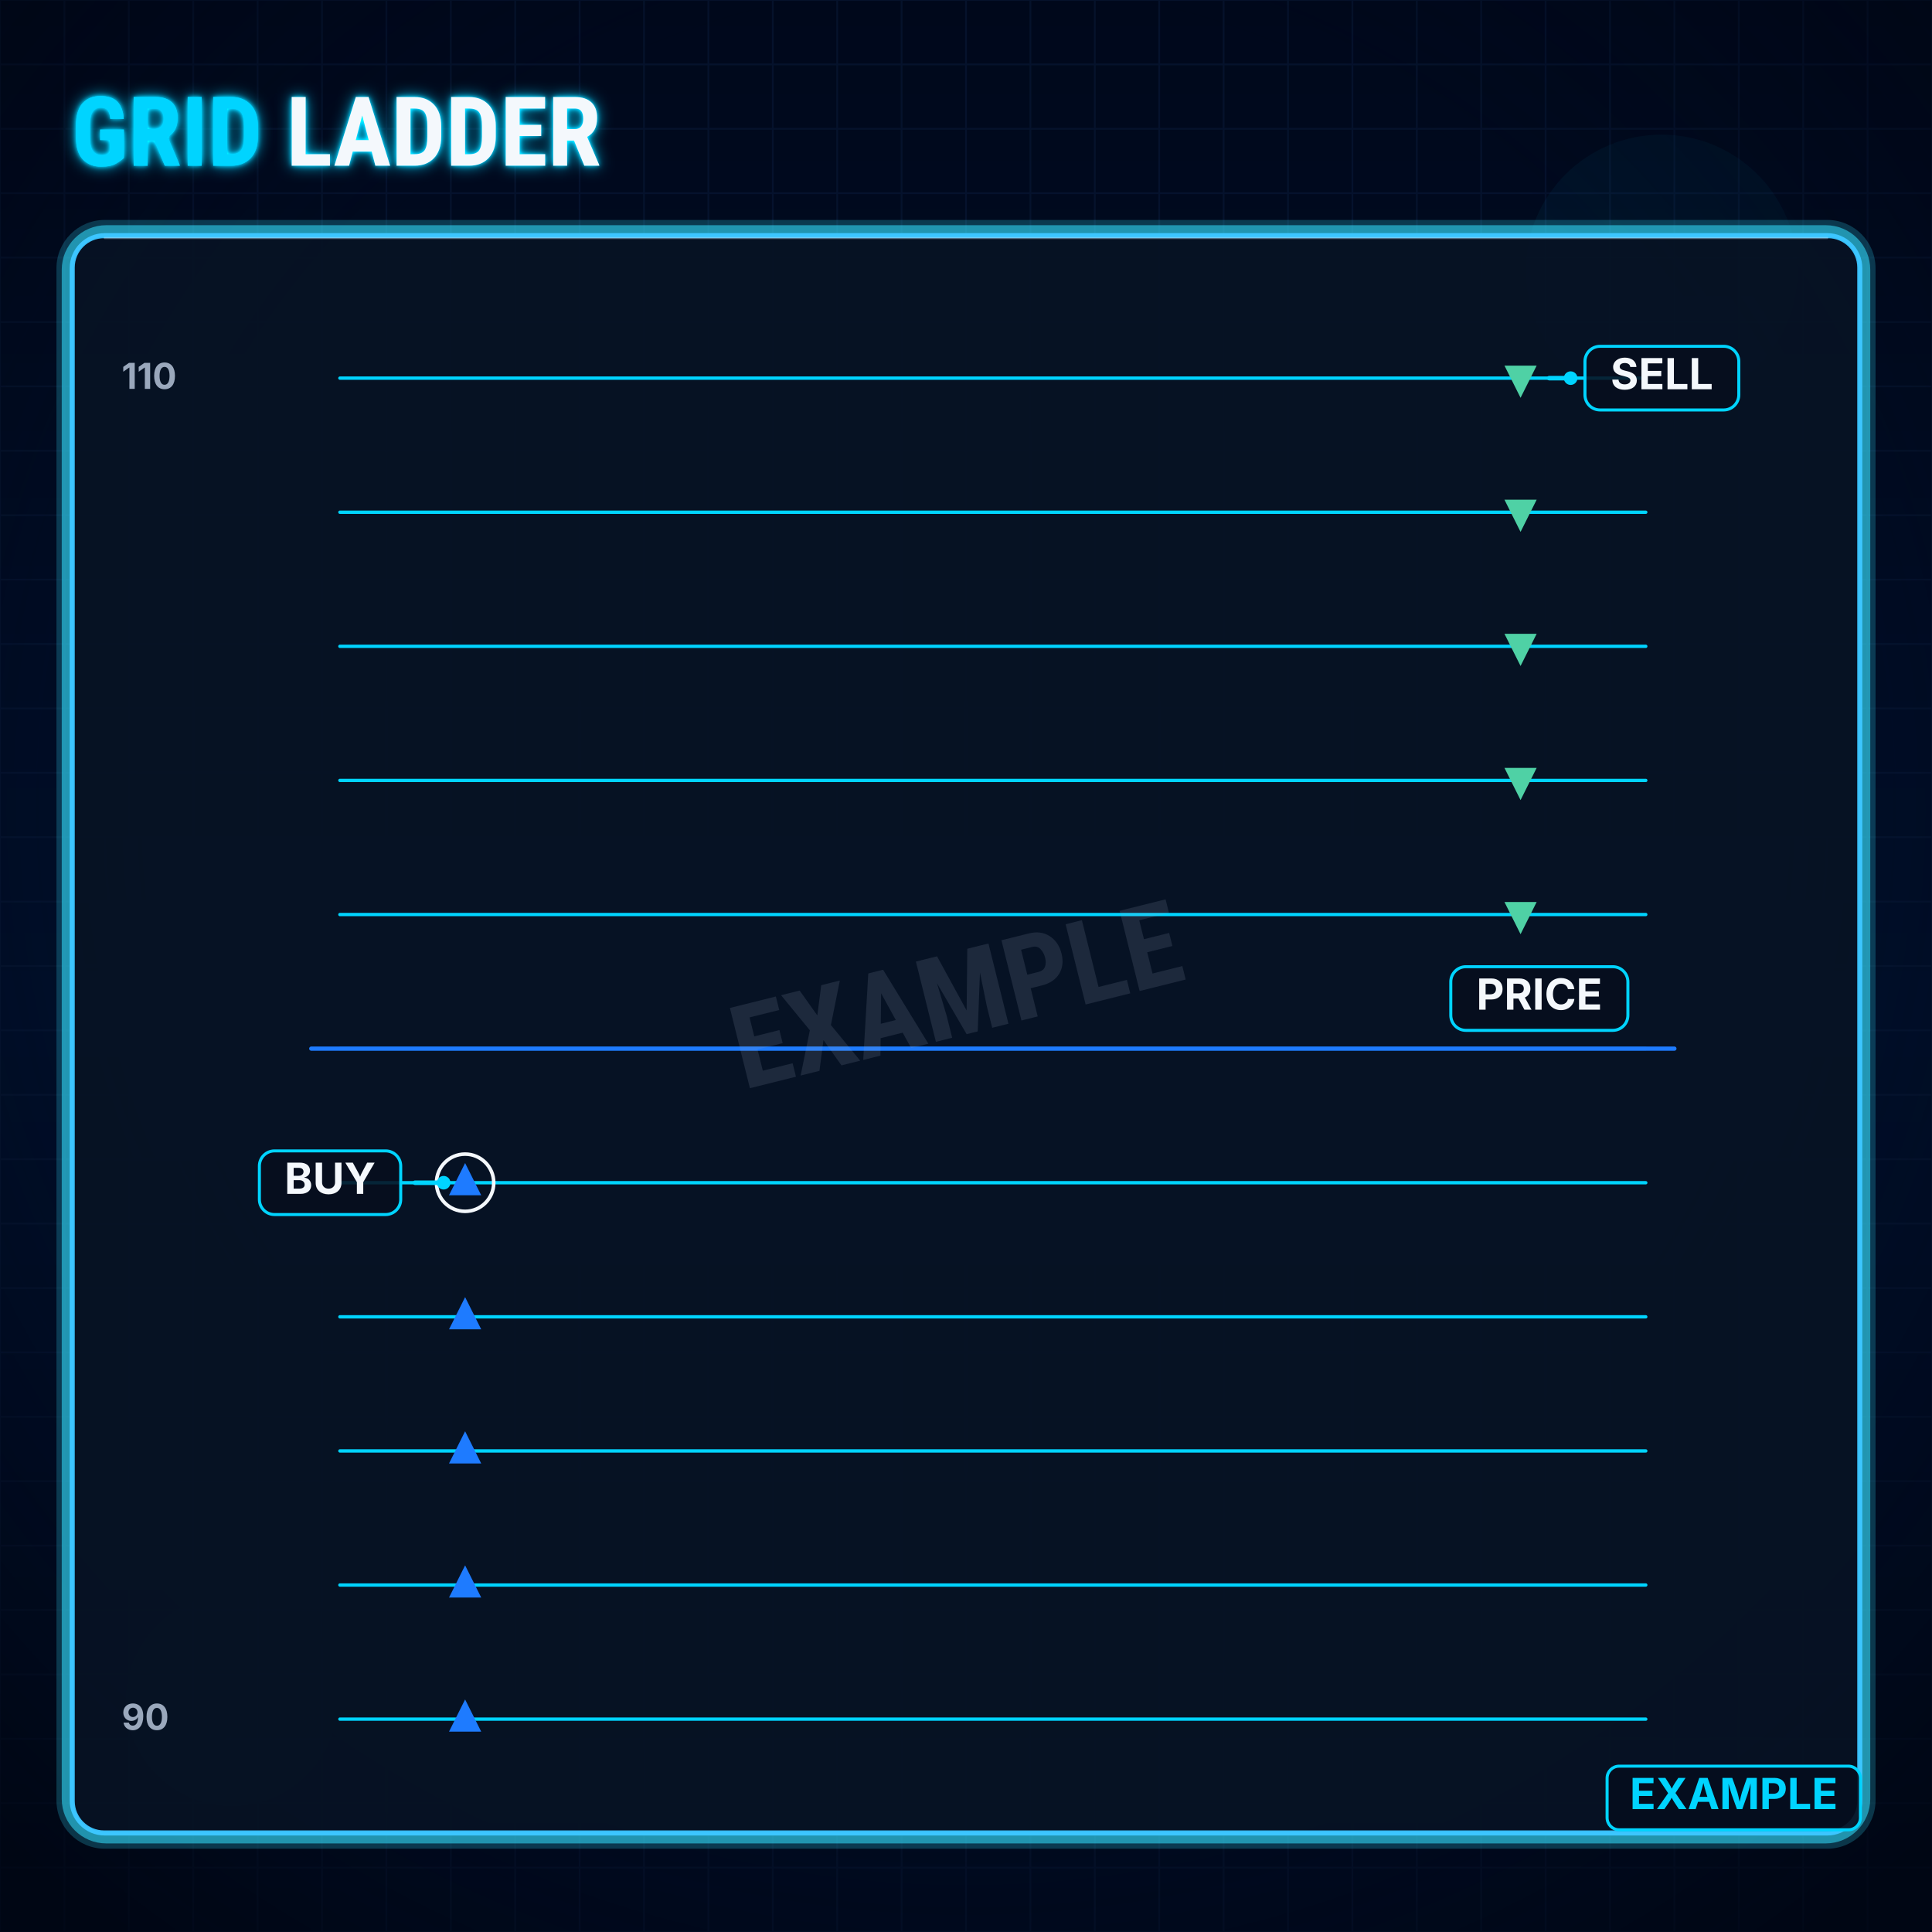
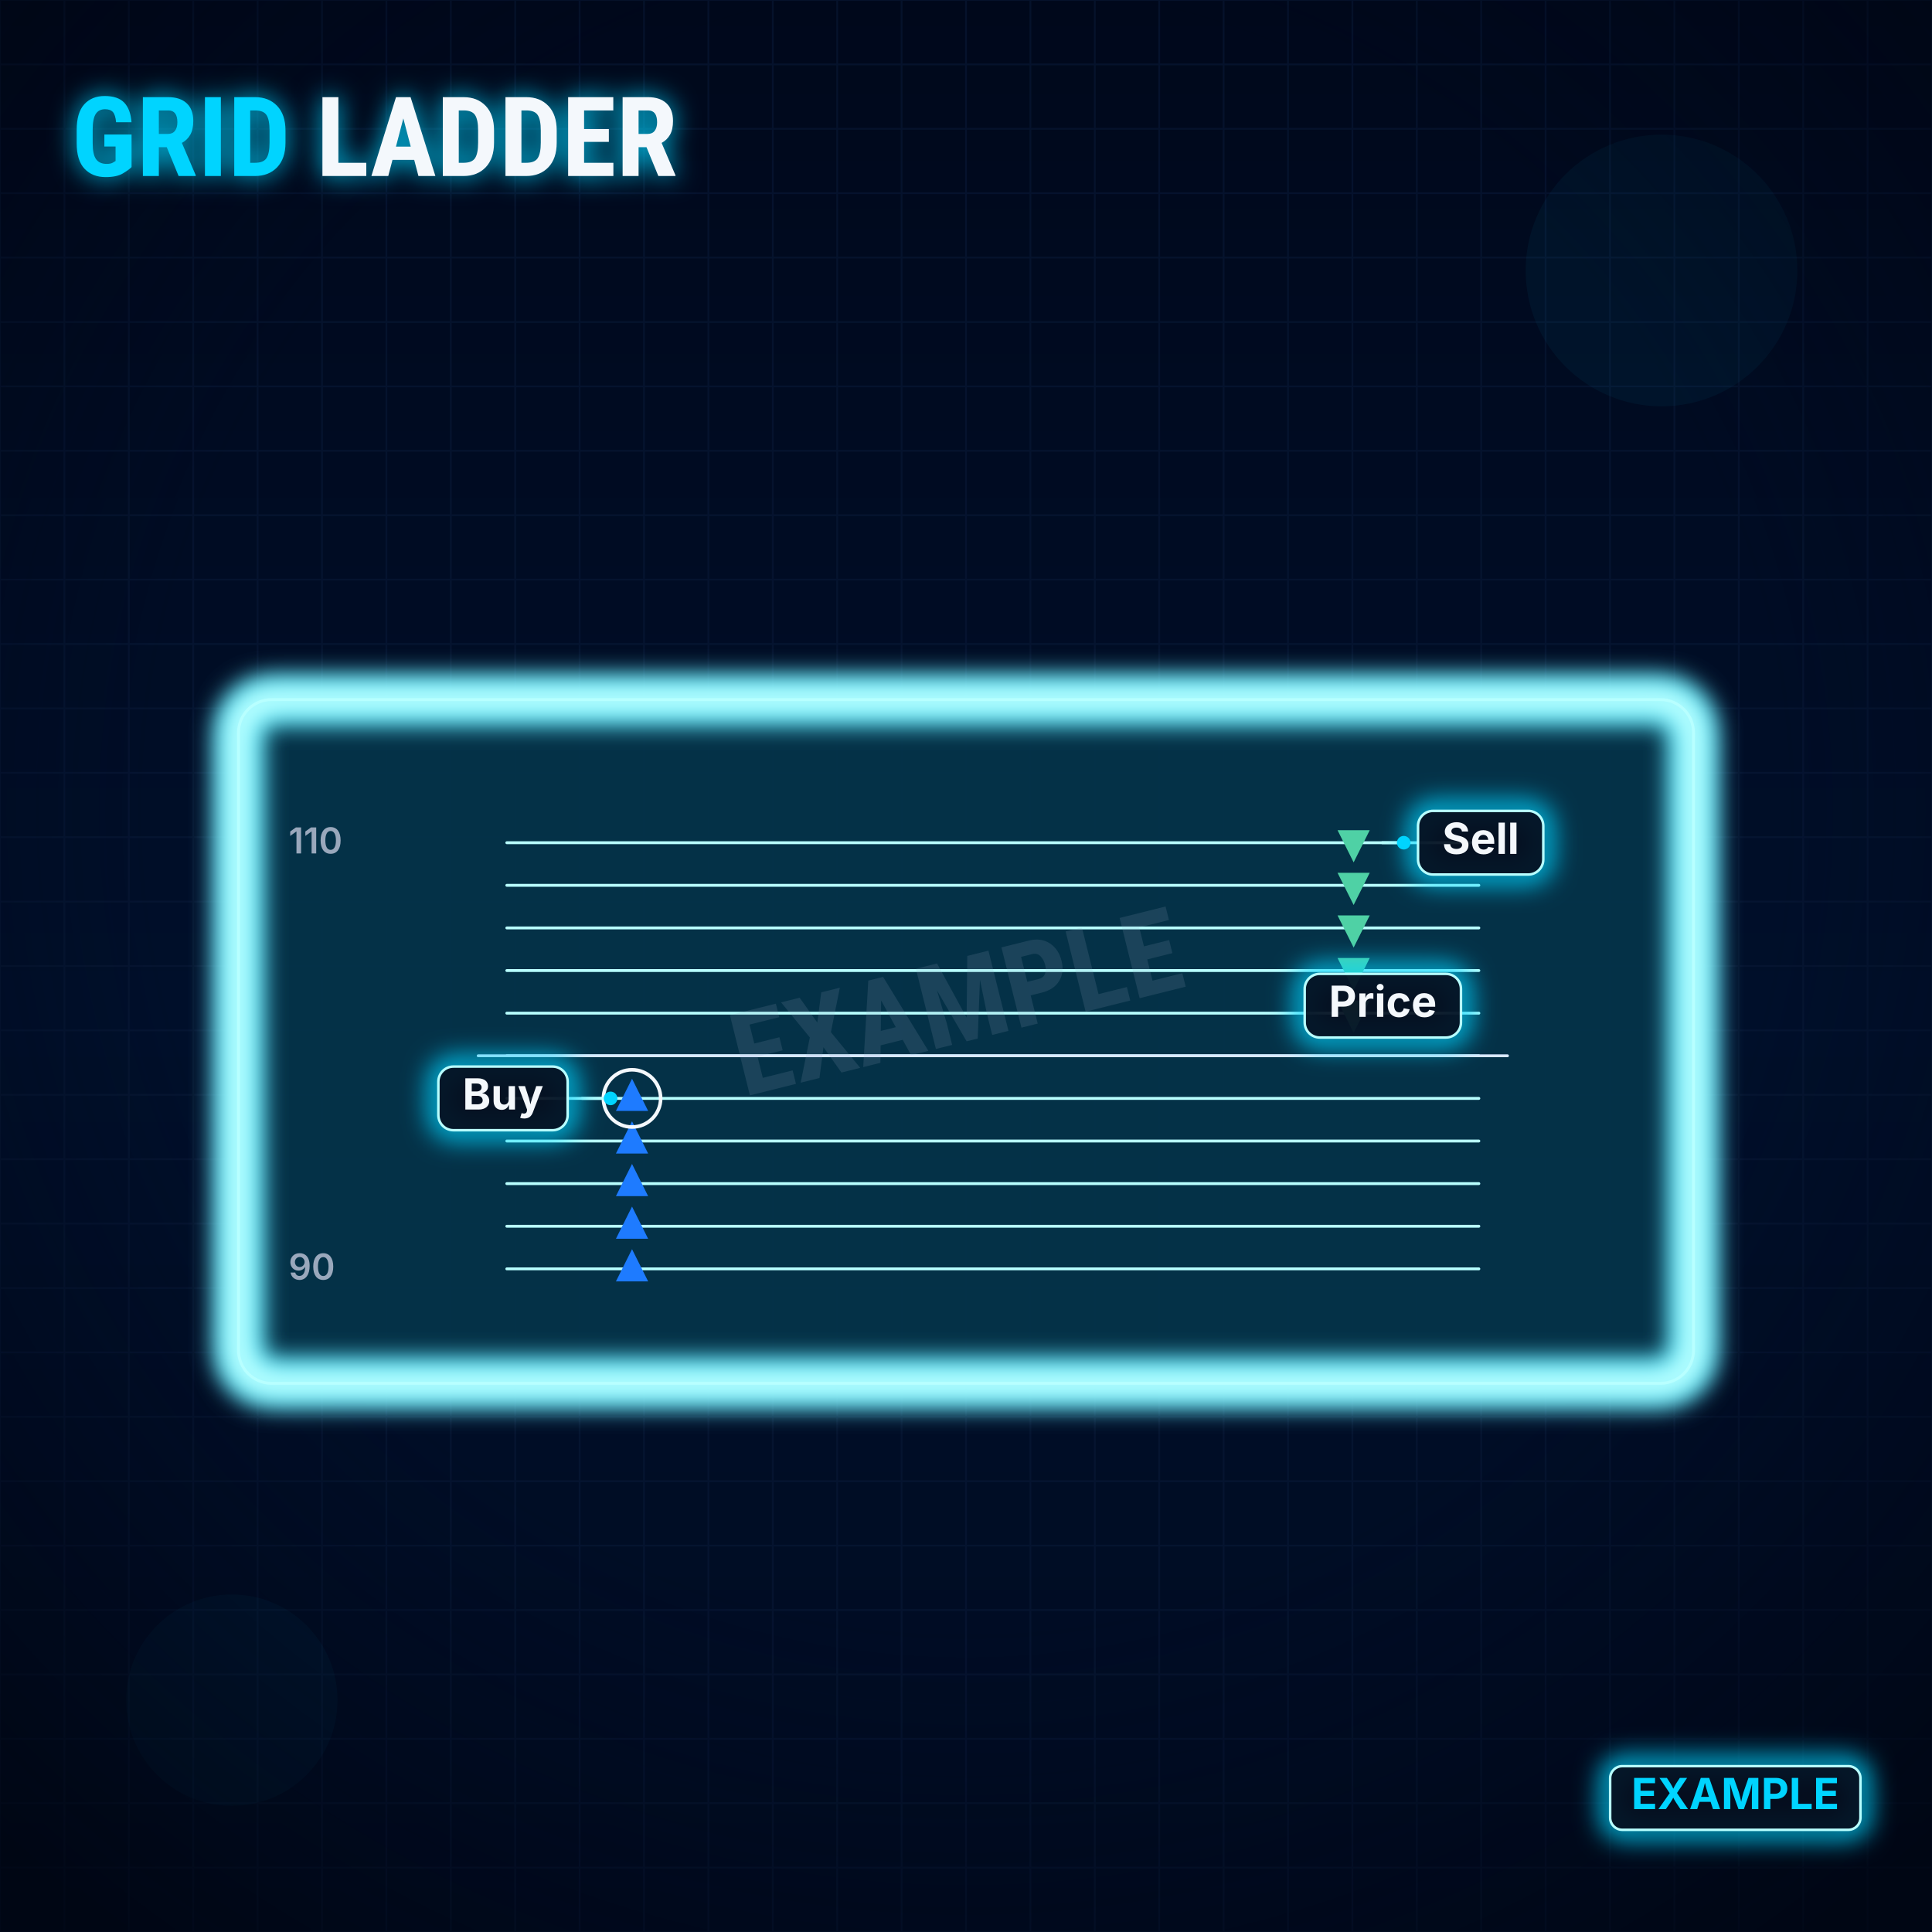
<svg xmlns="http://www.w3.org/2000/svg" width="1080" height="1080" viewBox="0 0 1080 1080">
  <defs>
    <style>
- @font-face { font-family: "Inter"; src: url("file:///agent/repos/claude/skills/illustration-engine/illustration_engine/assets/fonts/Inter-Regular.ttf") format("truetype"); font-weight: normal; font-style: normal; }
- @font-face { font-family: "Inter"; src: url("file:///agent/repos/claude/skills/illustration-engine/illustration_engine/assets/fonts/Inter-SemiBold.ttf") format("truetype"); font-weight: bold; font-style: normal; }
- @font-face { font-family: "Inter"; src: url("file:///agent/repos/claude/skills/illustration-engine/illustration_engine/assets/fonts/Inter-Bold.ttf") format("truetype"); font-weight: bold; font-style: normal; }
- @font-face { font-family: "Roboto Condensed"; src: url("file:///agent/repos/claude/skills/illustration-engine/illustration_engine/assets/fonts/RobotoCondensed-Bold.ttf") format("truetype"); font-weight: bold; font-style: normal; }
+ @font-face { font-family: "Inter"; src: url("file:///agent/repos/claude/skills/illustration-engine/illustration_engine/assets/fonts/Inter-Regular.ttf") format("truetype"); font-weight: 400; font-style: normal; }
+ @font-face { font-family: "Inter"; src: url("file:///agent/repos/claude/skills/illustration-engine/illustration_engine/assets/fonts/Inter-SemiBold.ttf") format("truetype"); font-weight: 600; font-style: normal; }
+ @font-face { font-family: "Inter"; src: url("file:///agent/repos/claude/skills/illustration-engine/illustration_engine/assets/fonts/Inter-Bold.ttf") format("truetype"); font-weight: 700; font-style: normal; }
+ @font-face { font-family: "Roboto Condensed"; src: url("file:///agent/repos/claude/skills/illustration-engine/illustration_engine/assets/fonts/RobotoCondensed-Bold.ttf") format("truetype"); font-weight: 700; font-style: normal; }
</style>
    <linearGradient id="bg1" x1="0" y1="0" x2="0" y2="1">
      <stop offset="0%" stop-color="#00081B" />
      <stop offset="52%" stop-color="#000F2A" />
      <stop offset="100%" stop-color="#000B21" />
    </linearGradient>
    <radialGradient id="vig2" cx="50%" cy="42%" r="72%">
      <stop offset="58%" stop-color="#00081B" stop-opacity="0" />
      <stop offset="100%" stop-color="#00040F" stop-opacity="0.72" />
    </radialGradient>
-     <filter id="bloom" x="-80%" y="-80%" width="260%" height="260%" color-interpolation-filters="sRGB">
-       <feGaussianBlur in="SourceGraphic" stdDeviation="4.22" result="wide" />
-       <feGaussianBlur in="SourceGraphic" stdDeviation="1.35" result="tight" />
-       <feComposite in="wide" in2="tight" operator="arithmetic" k1="0" k2="1" k3="1" k4="0" result="add" />
-       <feMerge>
-         <feMergeNode in="add" />
-         <feMergeNode in="SourceGraphic" />
-       </feMerge>
+     <filter id="bloom" x="-150%" y="-150%" width="400%" height="400%" color-interpolation-filters="sRGB">
+       <feGaussianBlur in="SourceGraphic" stdDeviation="7.03" />
    </filter>
  </defs>
  <rect x="0" y="0" width="1080" height="1080" rx="0" ry="0" fill="url(#bg1)" fill-opacity="1" stroke="none" stroke-width="0" stroke-opacity="1" />
  <g opacity="0.55">
    <line x1="0" y1="0" x2="0" y2="1080" stroke="#0A1A38" stroke-width="1" stroke-linecap="round" stroke-opacity="1" />
    <line x1="36" y1="0" x2="36" y2="1080" stroke="#0A1A38" stroke-width="1" stroke-linecap="round" stroke-opacity="1" />
    <line x1="72" y1="0" x2="72" y2="1080" stroke="#0A1A38" stroke-width="1" stroke-linecap="round" stroke-opacity="1" />
    <line x1="108" y1="0" x2="108" y2="1080" stroke="#0A1A38" stroke-width="1" stroke-linecap="round" stroke-opacity="1" />
    <line x1="144" y1="0" x2="144" y2="1080" stroke="#0A1A38" stroke-width="1" stroke-linecap="round" stroke-opacity="1" />
    <line x1="180" y1="0" x2="180" y2="1080" stroke="#0A1A38" stroke-width="1" stroke-linecap="round" stroke-opacity="1" />
    <line x1="216" y1="0" x2="216" y2="1080" stroke="#0A1A38" stroke-width="1" stroke-linecap="round" stroke-opacity="1" />
    <line x1="252" y1="0" x2="252" y2="1080" stroke="#0A1A38" stroke-width="1" stroke-linecap="round" stroke-opacity="1" />
    <line x1="288" y1="0" x2="288" y2="1080" stroke="#0A1A38" stroke-width="1" stroke-linecap="round" stroke-opacity="1" />
    <line x1="324" y1="0" x2="324" y2="1080" stroke="#0A1A38" stroke-width="1" stroke-linecap="round" stroke-opacity="1" />
    <line x1="360" y1="0" x2="360" y2="1080" stroke="#0A1A38" stroke-width="1" stroke-linecap="round" stroke-opacity="1" />
    <line x1="396" y1="0" x2="396" y2="1080" stroke="#0A1A38" stroke-width="1" stroke-linecap="round" stroke-opacity="1" />
    <line x1="432" y1="0" x2="432" y2="1080" stroke="#0A1A38" stroke-width="1" stroke-linecap="round" stroke-opacity="1" />
    <line x1="468" y1="0" x2="468" y2="1080" stroke="#0A1A38" stroke-width="1" stroke-linecap="round" stroke-opacity="1" />
    <line x1="504" y1="0" x2="504" y2="1080" stroke="#0A1A38" stroke-width="1" stroke-linecap="round" stroke-opacity="1" />
    <line x1="540" y1="0" x2="540" y2="1080" stroke="#0A1A38" stroke-width="1" stroke-linecap="round" stroke-opacity="1" />
    <line x1="576" y1="0" x2="576" y2="1080" stroke="#0A1A38" stroke-width="1" stroke-linecap="round" stroke-opacity="1" />
    <line x1="612" y1="0" x2="612" y2="1080" stroke="#0A1A38" stroke-width="1" stroke-linecap="round" stroke-opacity="1" />
    <line x1="648" y1="0" x2="648" y2="1080" stroke="#0A1A38" stroke-width="1" stroke-linecap="round" stroke-opacity="1" />
    <line x1="684" y1="0" x2="684" y2="1080" stroke="#0A1A38" stroke-width="1" stroke-linecap="round" stroke-opacity="1" />
    <line x1="720" y1="0" x2="720" y2="1080" stroke="#0A1A38" stroke-width="1" stroke-linecap="round" stroke-opacity="1" />
    <line x1="756" y1="0" x2="756" y2="1080" stroke="#0A1A38" stroke-width="1" stroke-linecap="round" stroke-opacity="1" />
    <line x1="792" y1="0" x2="792" y2="1080" stroke="#0A1A38" stroke-width="1" stroke-linecap="round" stroke-opacity="1" />
    <line x1="828" y1="0" x2="828" y2="1080" stroke="#0A1A38" stroke-width="1" stroke-linecap="round" stroke-opacity="1" />
    <line x1="864" y1="0" x2="864" y2="1080" stroke="#0A1A38" stroke-width="1" stroke-linecap="round" stroke-opacity="1" />
    <line x1="900" y1="0" x2="900" y2="1080" stroke="#0A1A38" stroke-width="1" stroke-linecap="round" stroke-opacity="1" />
    <line x1="936" y1="0" x2="936" y2="1080" stroke="#0A1A38" stroke-width="1" stroke-linecap="round" stroke-opacity="1" />
    <line x1="972" y1="0" x2="972" y2="1080" stroke="#0A1A38" stroke-width="1" stroke-linecap="round" stroke-opacity="1" />
    <line x1="1008" y1="0" x2="1008" y2="1080" stroke="#0A1A38" stroke-width="1" stroke-linecap="round" stroke-opacity="1" />
    <line x1="1044" y1="0" x2="1044" y2="1080" stroke="#0A1A38" stroke-width="1" stroke-linecap="round" stroke-opacity="1" />
    <line x1="1080" y1="0" x2="1080" y2="1080" stroke="#0A1A38" stroke-width="1" stroke-linecap="round" stroke-opacity="1" />
    <line x1="0" y1="0" x2="1080" y2="0" stroke="#0A1A38" stroke-width="1" stroke-linecap="round" stroke-opacity="1" />
    <line x1="0" y1="36" x2="1080" y2="36" stroke="#0A1A38" stroke-width="1" stroke-linecap="round" stroke-opacity="1" />
    <line x1="0" y1="72" x2="1080" y2="72" stroke="#0A1A38" stroke-width="1" stroke-linecap="round" stroke-opacity="1" />
    <line x1="0" y1="108" x2="1080" y2="108" stroke="#0A1A38" stroke-width="1" stroke-linecap="round" stroke-opacity="1" />
    <line x1="0" y1="144" x2="1080" y2="144" stroke="#0A1A38" stroke-width="1" stroke-linecap="round" stroke-opacity="1" />
    <line x1="0" y1="180" x2="1080" y2="180" stroke="#0A1A38" stroke-width="1" stroke-linecap="round" stroke-opacity="1" />
    <line x1="0" y1="216" x2="1080" y2="216" stroke="#0A1A38" stroke-width="1" stroke-linecap="round" stroke-opacity="1" />
    <line x1="0" y1="252" x2="1080" y2="252" stroke="#0A1A38" stroke-width="1" stroke-linecap="round" stroke-opacity="1" />
    <line x1="0" y1="288" x2="1080" y2="288" stroke="#0A1A38" stroke-width="1" stroke-linecap="round" stroke-opacity="1" />
    <line x1="0" y1="324" x2="1080" y2="324" stroke="#0A1A38" stroke-width="1" stroke-linecap="round" stroke-opacity="1" />
    <line x1="0" y1="360" x2="1080" y2="360" stroke="#0A1A38" stroke-width="1" stroke-linecap="round" stroke-opacity="1" />
    <line x1="0" y1="396" x2="1080" y2="396" stroke="#0A1A38" stroke-width="1" stroke-linecap="round" stroke-opacity="1" />
    <line x1="0" y1="432" x2="1080" y2="432" stroke="#0A1A38" stroke-width="1" stroke-linecap="round" stroke-opacity="1" />
    <line x1="0" y1="468" x2="1080" y2="468" stroke="#0A1A38" stroke-width="1" stroke-linecap="round" stroke-opacity="1" />
    <line x1="0" y1="504" x2="1080" y2="504" stroke="#0A1A38" stroke-width="1" stroke-linecap="round" stroke-opacity="1" />
    <line x1="0" y1="540" x2="1080" y2="540" stroke="#0A1A38" stroke-width="1" stroke-linecap="round" stroke-opacity="1" />
    <line x1="0" y1="576" x2="1080" y2="576" stroke="#0A1A38" stroke-width="1" stroke-linecap="round" stroke-opacity="1" />
    <line x1="0" y1="612" x2="1080" y2="612" stroke="#0A1A38" stroke-width="1" stroke-linecap="round" stroke-opacity="1" />
    <line x1="0" y1="648" x2="1080" y2="648" stroke="#0A1A38" stroke-width="1" stroke-linecap="round" stroke-opacity="1" />
    <line x1="0" y1="684" x2="1080" y2="684" stroke="#0A1A38" stroke-width="1" stroke-linecap="round" stroke-opacity="1" />
    <line x1="0" y1="720" x2="1080" y2="720" stroke="#0A1A38" stroke-width="1" stroke-linecap="round" stroke-opacity="1" />
    <line x1="0" y1="756" x2="1080" y2="756" stroke="#0A1A38" stroke-width="1" stroke-linecap="round" stroke-opacity="1" />
    <line x1="0" y1="792" x2="1080" y2="792" stroke="#0A1A38" stroke-width="1" stroke-linecap="round" stroke-opacity="1" />
    <line x1="0" y1="828" x2="1080" y2="828" stroke="#0A1A38" stroke-width="1" stroke-linecap="round" stroke-opacity="1" />
    <line x1="0" y1="864" x2="1080" y2="864" stroke="#0A1A38" stroke-width="1" stroke-linecap="round" stroke-opacity="1" />
    <line x1="0" y1="900" x2="1080" y2="900" stroke="#0A1A38" stroke-width="1" stroke-linecap="round" stroke-opacity="1" />
    <line x1="0" y1="936" x2="1080" y2="936" stroke="#0A1A38" stroke-width="1" stroke-linecap="round" stroke-opacity="1" />
    <line x1="0" y1="972" x2="1080" y2="972" stroke="#0A1A38" stroke-width="1" stroke-linecap="round" stroke-opacity="1" />
    <line x1="0" y1="1008" x2="1080" y2="1008" stroke="#0A1A38" stroke-width="1" stroke-linecap="round" stroke-opacity="1" />
    <line x1="0" y1="1044" x2="1080" y2="1044" stroke="#0A1A38" stroke-width="1" stroke-linecap="round" stroke-opacity="1" />
    <line x1="0" y1="1080" x2="1080" y2="1080" stroke="#0A1A38" stroke-width="1" stroke-linecap="round" stroke-opacity="1" />
  </g>
  <circle cx="928.8" cy="151.2" r="75.94" fill="#00D4FF" fill-opacity="0.045" stroke="none" stroke-width="0" />
  <circle cx="129.6" cy="950.4" r="59.06" fill="#00D4FF" fill-opacity="0.045" stroke="none" stroke-width="0" />
  <rect x="0" y="0" width="1080" height="1080" rx="0" ry="0" fill="url(#vig2)" fill-opacity="1" stroke="none" stroke-width="0" stroke-opacity="1" />
-   <text x="40" y="92.63" fill="#00D4FF" fill-opacity="0.85" font-family="Roboto Condensed" font-weight="bold" font-size="54" text-anchor="start" filter="url(#bloom)">GRID</text>
-   <text x="40" y="92.63" fill="#00D4FF" fill-opacity="1" font-family="Roboto Condensed" font-weight="bold" font-size="54" text-anchor="start">GRID</text>
-   <text x="160" y="92.63" fill="#00D4FF" fill-opacity="0.85" font-family="Roboto Condensed" font-weight="bold" font-size="54" text-anchor="start" filter="url(#bloom)">LADDER</text>
-   <text x="160" y="92.63" fill="#F4F8FC" fill-opacity="1" font-family="Roboto Condensed" font-weight="bold" font-size="54" text-anchor="start">LADDER</text>
-   <rect x="31.56" y="122.94" width="1016.88" height="910.5" rx="27" ry="27" fill="#33E0FF" fill-opacity="0.22" stroke="none" stroke-width="0" stroke-opacity="1" />
-   <rect x="37.47" y="128.84" width="1005.06" height="898.69" rx="21.94" ry="21.94" fill="none" fill-opacity="1" stroke="#33E0FF" stroke-width="5.91" stroke-opacity="0.55" />
-   <rect x="40" y="131.38" width="1000" height="893.62" rx="18.56" ry="18.56" fill="#060E1E" fill-opacity="0.9" stroke="#3CC6FF" stroke-width="2.11" stroke-opacity="1" />
-   <rect x="41.27" y="132.64" width="997.47" height="891.09" rx="16.88" ry="16.88" fill="none" fill-opacity="1" stroke="#3CC6FF" stroke-width="1.05" stroke-opacity="0.95" />
-   <line x1="58.56" y1="133.06" x2="1021.44" y2="133.06" stroke="#F4F8FC" stroke-width="1.18" stroke-linecap="round" stroke-opacity="0.28" />
-   <line x1="190" y1="961" x2="920" y2="961" stroke="#00D4FF" stroke-width="4.88" stroke-linecap="round" stroke-opacity="0.95" filter="url(#bloom)" />
-   <line x1="190" y1="961" x2="920" y2="961" stroke="#00D4FF" stroke-width="1.86" stroke-linecap="round" stroke-opacity="1" />
-   <line x1="190" y1="886.04" x2="920" y2="886.04" stroke="#00D4FF" stroke-width="4.88" stroke-linecap="round" stroke-opacity="0.95" filter="url(#bloom)" />
-   <line x1="190" y1="886.04" x2="920" y2="886.04" stroke="#00D4FF" stroke-width="1.86" stroke-linecap="round" stroke-opacity="1" />
-   <line x1="190" y1="811.08" x2="920" y2="811.08" stroke="#00D4FF" stroke-width="4.88" stroke-linecap="round" stroke-opacity="0.95" filter="url(#bloom)" />
-   <line x1="190" y1="811.08" x2="920" y2="811.08" stroke="#00D4FF" stroke-width="1.86" stroke-linecap="round" stroke-opacity="1" />
-   <line x1="190" y1="736.11" x2="920" y2="736.11" stroke="#00D4FF" stroke-width="4.88" stroke-linecap="round" stroke-opacity="0.95" filter="url(#bloom)" />
-   <line x1="190" y1="736.11" x2="920" y2="736.11" stroke="#00D4FF" stroke-width="1.86" stroke-linecap="round" stroke-opacity="1" />
-   <line x1="190" y1="661.15" x2="920" y2="661.15" stroke="#00D4FF" stroke-width="4.88" stroke-linecap="round" stroke-opacity="0.95" filter="url(#bloom)" />
-   <line x1="190" y1="661.15" x2="920" y2="661.15" stroke="#00D4FF" stroke-width="1.86" stroke-linecap="round" stroke-opacity="1" />
-   <line x1="190" y1="586.19" x2="920" y2="586.19" stroke="#00D4FF" stroke-width="4.88" stroke-linecap="round" stroke-opacity="0.95" filter="url(#bloom)" />
-   <line x1="190" y1="586.19" x2="920" y2="586.19" stroke="#00D4FF" stroke-width="1.86" stroke-linecap="round" stroke-opacity="1" />
-   <line x1="190" y1="511.23" x2="920" y2="511.23" stroke="#00D4FF" stroke-width="4.88" stroke-linecap="round" stroke-opacity="0.95" filter="url(#bloom)" />
-   <line x1="190" y1="511.23" x2="920" y2="511.23" stroke="#00D4FF" stroke-width="1.86" stroke-linecap="round" stroke-opacity="1" />
-   <line x1="190" y1="436.26" x2="920" y2="436.26" stroke="#00D4FF" stroke-width="4.88" stroke-linecap="round" stroke-opacity="0.95" filter="url(#bloom)" />
-   <line x1="190" y1="436.26" x2="920" y2="436.26" stroke="#00D4FF" stroke-width="1.86" stroke-linecap="round" stroke-opacity="1" />
-   <line x1="190" y1="361.3" x2="920" y2="361.3" stroke="#00D4FF" stroke-width="4.88" stroke-linecap="round" stroke-opacity="0.95" filter="url(#bloom)" />
-   <line x1="190" y1="361.3" x2="920" y2="361.3" stroke="#00D4FF" stroke-width="1.86" stroke-linecap="round" stroke-opacity="1" />
-   <line x1="190" y1="286.34" x2="920" y2="286.34" stroke="#00D4FF" stroke-width="4.88" stroke-linecap="round" stroke-opacity="0.95" filter="url(#bloom)" />
-   <line x1="190" y1="286.34" x2="920" y2="286.34" stroke="#00D4FF" stroke-width="1.86" stroke-linecap="round" stroke-opacity="1" />
-   <line x1="190" y1="211.38" x2="920" y2="211.38" stroke="#00D4FF" stroke-width="4.88" stroke-linecap="round" stroke-opacity="0.95" filter="url(#bloom)" />
-   <line x1="190" y1="211.38" x2="920" y2="211.38" stroke="#00D4FF" stroke-width="1.86" stroke-linecap="round" stroke-opacity="1" />
-   <line x1="174" y1="586.19" x2="936" y2="586.19" stroke="#1E7BFF" stroke-width="8.03" stroke-linecap="round" stroke-opacity="0.95" filter="url(#bloom)" />
-   <line x1="174" y1="586.19" x2="936" y2="586.19" stroke="#1E7BFF" stroke-width="2.36" stroke-linecap="round" stroke-opacity="1" />
-   <polygon points="260,950 251,968 269,968" fill="#1E7BFF" fill-opacity="1" stroke="none" stroke-width="0" stroke-linejoin="round" />
-   <polygon points="260,875.04 251,893.04 269,893.04" fill="#1E7BFF" fill-opacity="1" stroke="none" stroke-width="0" stroke-linejoin="round" />
-   <polygon points="260,800.08 251,818.08 269,818.08" fill="#1E7BFF" fill-opacity="1" stroke="none" stroke-width="0" stroke-linejoin="round" />
-   <polygon points="260,725.11 251,743.11 269,743.11" fill="#1E7BFF" fill-opacity="1" stroke="none" stroke-width="0" stroke-linejoin="round" />
-   <polygon points="260,650.15 251,668.15 269,668.15" fill="#1E7BFF" fill-opacity="1" stroke="none" stroke-width="0" stroke-linejoin="round" />
-   <polygon points="850,522.23 841,504.23 859,504.23" fill="#4FD1A5" fill-opacity="1" stroke="none" stroke-width="0" stroke-linejoin="round" />
-   <polygon points="850,447.26 841,429.26 859,429.26" fill="#4FD1A5" fill-opacity="1" stroke="none" stroke-width="0" stroke-linejoin="round" />
-   <polygon points="850,372.3 841,354.3 859,354.3" fill="#4FD1A5" fill-opacity="1" stroke="none" stroke-width="0" stroke-linejoin="round" />
-   <polygon points="850,297.34 841,279.34 859,279.34" fill="#4FD1A5" fill-opacity="1" stroke="none" stroke-width="0" stroke-linejoin="round" />
-   <polygon points="850,222.38 841,204.38 859,204.38" fill="#4FD1A5" fill-opacity="1" stroke="none" stroke-width="0" stroke-linejoin="round" />
-   <circle cx="260" cy="661.15" r="16" fill="none" fill-opacity="1" stroke="#F4F8FC" stroke-width="2" />
-   <line x1="232" y1="661.15" x2="248" y2="661.15" stroke="#00D4FF" stroke-width="8.61" stroke-linecap="round" stroke-opacity="0.95" filter="url(#bloom)" />
-   <line x1="232" y1="661.15" x2="248" y2="661.15" stroke="#00D4FF" stroke-width="2.53" stroke-linecap="round" stroke-opacity="1" />
-   <circle cx="248" cy="661.15" r="3.8" fill="#00D4FF" fill-opacity="1" stroke="none" stroke-width="0" />
-   <rect x="145" y="643.36" width="79" height="35.58" rx="8.44" ry="8.44" fill="#060E1E" fill-opacity="0.88" stroke="#00D4FF" stroke-width="1.69" stroke-opacity="1" />
-   <text x="184.5" y="667.39" fill="#F4F8FC" fill-opacity="1" font-family="Inter" font-weight="bold" font-size="24" text-anchor="middle">BUY</text>
-   <line x1="866" y1="211.38" x2="878" y2="211.38" stroke="#00D4FF" stroke-width="8.61" stroke-linecap="round" stroke-opacity="0.95" filter="url(#bloom)" />
-   <line x1="866" y1="211.38" x2="878" y2="211.38" stroke="#00D4FF" stroke-width="2.53" stroke-linecap="round" stroke-opacity="1" />
-   <circle cx="878" cy="211.38" r="3.8" fill="#00D4FF" fill-opacity="1" stroke="none" stroke-width="0" />
-   <rect x="886" y="193.59" width="86" height="35.58" rx="8.44" ry="8.44" fill="#060E1E" fill-opacity="0.88" stroke="#00D4FF" stroke-width="1.69" stroke-opacity="1" />
-   <text x="929" y="217.62" fill="#F4F8FC" fill-opacity="1" font-family="Inter" font-weight="bold" font-size="24" text-anchor="middle">SELL</text>
-   <rect x="811" y="540.4" width="99" height="35.58" rx="8.44" ry="8.44" fill="#060E1E" fill-opacity="0.88" stroke="#00D4FF" stroke-width="1.69" stroke-opacity="1" />
-   <text x="860.5" y="564.43" fill="#F4F8FC" fill-opacity="1" font-family="Inter" font-weight="bold" font-size="24" text-anchor="middle">PRICE</text>
-   <text x="68" y="967" fill="#9AA8BC" fill-opacity="1" font-family="Inter" font-weight="bold" font-size="20" text-anchor="start">90</text>
-   <text x="68" y="217.38" fill="#9AA8BC" fill-opacity="1" font-family="Inter" font-weight="bold" font-size="20" text-anchor="start">110</text>
-   <text x="540" y="578.19" fill="#9AA8BC" fill-opacity="0.16" font-family="Roboto Condensed" font-weight="bold" font-size="65" text-anchor="middle" transform="rotate(-14 540 578.19)">EXAMPLE</text>
-   <rect x="898.38" y="987.29" width="141.62" height="35.58" rx="6.75" ry="6.75" fill="#060E1E" fill-opacity="0.92" stroke="#00D4FF" stroke-width="1.69" stroke-opacity="1" />
-   <text x="969.19" y="1011.32" fill="#00D4FF" fill-opacity="1" font-family="Inter" font-weight="bold" font-size="24" text-anchor="middle">EXAMPLE</text>
+   <text x="40" y="98.39" fill="#00D4FF" fill-opacity="0.9" font-family="Roboto Condensed" font-weight="700" font-size="62" text-anchor="start" filter="url(#bloom)">GRID</text>
+   <text x="40" y="98.39" fill="#00D4FF" fill-opacity="1" font-family="Roboto Condensed" font-weight="700" font-size="62" text-anchor="start">GRID</text>
+   <text x="176.69" y="98.39" fill="#00D4FF" fill-opacity="0.9" font-family="Roboto Condensed" font-weight="700" font-size="62" text-anchor="start" filter="url(#bloom)">LADDER</text>
+   <text x="176.69" y="98.39" fill="#F4F8FC" fill-opacity="1" font-family="Roboto Condensed" font-weight="700" font-size="62" text-anchor="start">LADDER</text>
+   <rect x="133.31" y="391.08" width="813.38" height="382.22" rx="18.56" ry="18.56" fill="#060E1E" fill-opacity="0.9" stroke="none" stroke-width="0" stroke-opacity="1" />
+   <rect x="133.31" y="391.08" width="813.38" height="382.22" rx="18.56" ry="18.56" fill="#00D4FF" fill-opacity="0.18" stroke="none" stroke-width="0" stroke-opacity="1" />
+   <rect x="133.31" y="391.08" width="813.38" height="382.22" rx="18.56" ry="18.56" fill="none" fill-opacity="0.8" stroke="#00D4FF" stroke-width="22.5" stroke-opacity="1" filter="url(#bloom)" />
+   <rect x="133.31" y="391.08" width="813.38" height="382.22" rx="18.56" ry="18.56" fill="none" fill-opacity="0.55" stroke="#B8FFFF" stroke-width="22.5" stroke-opacity="1" filter="url(#bloom)" />
+   <rect x="133.31" y="391.08" width="813.38" height="382.22" rx="18.56" ry="18.56" fill="none" fill-opacity="1" stroke="#B8FFFF" stroke-width="1.6" stroke-opacity="1" />
+   <line x1="283.31" y1="709.3" x2="826.69" y2="709.3" stroke="#00D4FF" stroke-width="22.5" stroke-linecap="round" stroke-opacity="0.85" filter="url(#bloom)" />
+   <line x1="283.31" y1="709.3" x2="826.69" y2="709.3" stroke="#B8FFFF" stroke-width="1.6" stroke-linecap="round" stroke-opacity="1" />
+   <line x1="283.31" y1="685.48" x2="826.69" y2="685.48" stroke="#00D4FF" stroke-width="22.5" stroke-linecap="round" stroke-opacity="0.85" filter="url(#bloom)" />
+   <line x1="283.31" y1="685.48" x2="826.69" y2="685.48" stroke="#B8FFFF" stroke-width="1.6" stroke-linecap="round" stroke-opacity="1" />
+   <line x1="283.31" y1="661.65" x2="826.69" y2="661.65" stroke="#00D4FF" stroke-width="22.5" stroke-linecap="round" stroke-opacity="0.85" filter="url(#bloom)" />
+   <line x1="283.31" y1="661.65" x2="826.69" y2="661.65" stroke="#B8FFFF" stroke-width="1.6" stroke-linecap="round" stroke-opacity="1" />
+   <line x1="283.31" y1="637.83" x2="826.69" y2="637.83" stroke="#00D4FF" stroke-width="22.5" stroke-linecap="round" stroke-opacity="0.85" filter="url(#bloom)" />
+   <line x1="283.31" y1="637.83" x2="826.69" y2="637.83" stroke="#B8FFFF" stroke-width="1.6" stroke-linecap="round" stroke-opacity="1" />
+   <line x1="283.31" y1="614.01" x2="826.69" y2="614.01" stroke="#00D4FF" stroke-width="22.5" stroke-linecap="round" stroke-opacity="0.85" filter="url(#bloom)" />
+   <line x1="283.31" y1="614.01" x2="826.69" y2="614.01" stroke="#B8FFFF" stroke-width="1.6" stroke-linecap="round" stroke-opacity="1" />
+   <line x1="283.31" y1="590.19" x2="826.69" y2="590.19" stroke="#00D4FF" stroke-width="22.5" stroke-linecap="round" stroke-opacity="0.85" filter="url(#bloom)" />
+   <line x1="283.31" y1="590.19" x2="826.69" y2="590.19" stroke="#B8FFFF" stroke-width="1.6" stroke-linecap="round" stroke-opacity="1" />
+   <line x1="283.31" y1="566.37" x2="826.69" y2="566.37" stroke="#00D4FF" stroke-width="22.5" stroke-linecap="round" stroke-opacity="0.85" filter="url(#bloom)" />
+   <line x1="283.31" y1="566.37" x2="826.69" y2="566.37" stroke="#B8FFFF" stroke-width="1.6" stroke-linecap="round" stroke-opacity="1" />
+   <line x1="283.31" y1="542.54" x2="826.69" y2="542.54" stroke="#00D4FF" stroke-width="22.5" stroke-linecap="round" stroke-opacity="0.85" filter="url(#bloom)" />
+   <line x1="283.31" y1="542.54" x2="826.69" y2="542.54" stroke="#B8FFFF" stroke-width="1.6" stroke-linecap="round" stroke-opacity="1" />
+   <line x1="283.31" y1="518.72" x2="826.69" y2="518.72" stroke="#00D4FF" stroke-width="22.5" stroke-linecap="round" stroke-opacity="0.85" filter="url(#bloom)" />
+   <line x1="283.31" y1="518.72" x2="826.69" y2="518.72" stroke="#B8FFFF" stroke-width="1.6" stroke-linecap="round" stroke-opacity="1" />
+   <line x1="283.31" y1="494.9" x2="826.69" y2="494.9" stroke="#00D4FF" stroke-width="22.5" stroke-linecap="round" stroke-opacity="0.85" filter="url(#bloom)" />
+   <line x1="283.31" y1="494.9" x2="826.69" y2="494.9" stroke="#B8FFFF" stroke-width="1.6" stroke-linecap="round" stroke-opacity="1" />
+   <line x1="283.31" y1="471.08" x2="826.69" y2="471.08" stroke="#00D4FF" stroke-width="22.5" stroke-linecap="round" stroke-opacity="0.85" filter="url(#bloom)" />
+   <line x1="283.31" y1="471.08" x2="826.69" y2="471.08" stroke="#B8FFFF" stroke-width="1.6" stroke-linecap="round" stroke-opacity="1" />
+   <line x1="267.31" y1="590.19" x2="842.69" y2="590.19" stroke="#1E7BFF" stroke-width="22.5" stroke-linecap="round" stroke-opacity="0.85" filter="url(#bloom)" />
+   <line x1="267.31" y1="590.19" x2="842.69" y2="590.19" stroke="#D9E8FF" stroke-width="1.6" stroke-linecap="round" stroke-opacity="1" />
+   <polygon points="353.31,698.3 344.31,716.3 362.31,716.3" fill="#1E7BFF" fill-opacity="1" stroke="none" stroke-width="0" stroke-linejoin="round" />
+   <polygon points="353.31,674.48 344.31,692.48 362.31,692.48" fill="#1E7BFF" fill-opacity="1" stroke="none" stroke-width="0" stroke-linejoin="round" />
+   <polygon points="353.31,650.65 344.31,668.65 362.31,668.65" fill="#1E7BFF" fill-opacity="1" stroke="none" stroke-width="0" stroke-linejoin="round" />
+   <polygon points="353.31,626.83 344.31,644.83 362.31,644.83" fill="#1E7BFF" fill-opacity="1" stroke="none" stroke-width="0" stroke-linejoin="round" />
+   <polygon points="353.31,603.01 344.31,621.01 362.31,621.01" fill="#1E7BFF" fill-opacity="1" stroke="none" stroke-width="0" stroke-linejoin="round" />
+   <polygon points="756.69,577.37 747.69,559.37 765.69,559.37" fill="#4FD1A5" fill-opacity="1" stroke="none" stroke-width="0" stroke-linejoin="round" />
+   <polygon points="756.69,553.54 747.69,535.54 765.69,535.54" fill="#4FD1A5" fill-opacity="1" stroke="none" stroke-width="0" stroke-linejoin="round" />
+   <polygon points="756.69,529.72 747.69,511.72 765.69,511.72" fill="#4FD1A5" fill-opacity="1" stroke="none" stroke-width="0" stroke-linejoin="round" />
+   <polygon points="756.69,505.9 747.69,487.9 765.69,487.9" fill="#4FD1A5" fill-opacity="1" stroke="none" stroke-width="0" stroke-linejoin="round" />
+   <polygon points="756.69,482.08 747.69,464.08 765.69,464.08" fill="#4FD1A5" fill-opacity="1" stroke="none" stroke-width="0" stroke-linejoin="round" />
+   <circle cx="353.31" cy="614.01" r="16" fill="none" fill-opacity="1" stroke="#F4F8FC" stroke-width="2" />
+   <line x1="325.31" y1="614.01" x2="341.31" y2="614.01" stroke="#00D4FF" stroke-width="22.5" stroke-linecap="round" stroke-opacity="0.85" filter="url(#bloom)" />
+   <line x1="325.31" y1="614.01" x2="341.31" y2="614.01" stroke="#B8FFFF" stroke-width="1.6" stroke-linecap="round" stroke-opacity="1" />
+   <circle cx="341.31" cy="614.01" r="3.8" fill="#00D4FF" fill-opacity="1" stroke="none" stroke-width="0" />
+   <rect x="245.05" y="596.22" width="72.27" height="35.58" rx="8.44" ry="8.44" fill="none" fill-opacity="0.85" stroke="#00D4FF" stroke-width="10.12" stroke-opacity="1" filter="url(#bloom)" />
+   <rect x="245.05" y="596.22" width="72.27" height="35.58" rx="8.44" ry="8.44" fill="#060E1E" fill-opacity="0.92" stroke="none" stroke-width="0" stroke-opacity="1" />
+   <rect x="245.05" y="596.22" width="72.27" height="35.58" rx="8.44" ry="8.44" fill="none" fill-opacity="1" stroke="#B8FFFF" stroke-width="1.4" stroke-opacity="1" />
+   <text x="281.18" y="620.25" fill="#F4F8FC" fill-opacity="1" font-family="Inter" font-weight="700" font-size="24" text-anchor="middle">Buy</text>
+   <line x1="772.69" y1="471.08" x2="784.69" y2="471.08" stroke="#00D4FF" stroke-width="22.5" stroke-linecap="round" stroke-opacity="0.85" filter="url(#bloom)" />
+   <line x1="772.69" y1="471.08" x2="784.69" y2="471.08" stroke="#B8FFFF" stroke-width="1.6" stroke-linecap="round" stroke-opacity="1" />
+   <circle cx="784.69" cy="471.08" r="3.8" fill="#00D4FF" fill-opacity="1" stroke="none" stroke-width="0" />
+   <rect x="792.69" y="453.29" width="70.02" height="35.58" rx="8.44" ry="8.44" fill="none" fill-opacity="0.85" stroke="#00D4FF" stroke-width="10.12" stroke-opacity="1" filter="url(#bloom)" />
+   <rect x="792.69" y="453.29" width="70.02" height="35.58" rx="8.44" ry="8.44" fill="#060E1E" fill-opacity="0.92" stroke="none" stroke-width="0" stroke-opacity="1" />
+   <rect x="792.69" y="453.29" width="70.02" height="35.58" rx="8.44" ry="8.44" fill="none" fill-opacity="1" stroke="#B8FFFF" stroke-width="1.4" stroke-opacity="1" />
+   <text x="827.7" y="477.32" fill="#F4F8FC" fill-opacity="1" font-family="Inter" font-weight="700" font-size="24" text-anchor="middle">Sell</text>
+   <rect x="729.33" y="544.4" width="87.36" height="35.58" rx="8.44" ry="8.44" fill="none" fill-opacity="0.85" stroke="#00D4FF" stroke-width="10.12" stroke-opacity="1" filter="url(#bloom)" />
+   <rect x="729.33" y="544.4" width="87.36" height="35.58" rx="8.44" ry="8.44" fill="#060E1E" fill-opacity="0.92" stroke="none" stroke-width="0" stroke-opacity="1" />
+   <rect x="729.33" y="544.4" width="87.36" height="35.58" rx="8.44" ry="8.44" fill="none" fill-opacity="1" stroke="#B8FFFF" stroke-width="1.4" stroke-opacity="1" />
+   <text x="773.01" y="568.43" fill="#F4F8FC" fill-opacity="1" font-family="Inter" font-weight="700" font-size="24" text-anchor="middle">Price</text>
+   <text x="161.31" y="715.3" fill="#9AA8BC" fill-opacity="1" font-family="Inter" font-weight="600" font-size="20" text-anchor="start">90</text>
+   <text x="161.31" y="477.08" fill="#9AA8BC" fill-opacity="1" font-family="Inter" font-weight="600" font-size="20" text-anchor="start">110</text>
+   <text x="540" y="582.19" fill="#9AA8BC" fill-opacity="0.16" font-family="Roboto Condensed" font-weight="700" font-size="65" text-anchor="middle" transform="rotate(-14 540 582.19)">EXAMPLE</text>
+   <rect x="900.09" y="987.29" width="139.91" height="35.58" rx="6.75" ry="6.75" fill="none" fill-opacity="0.85" stroke="#00D4FF" stroke-width="10.12" stroke-opacity="1" filter="url(#bloom)" />
+   <rect x="900.09" y="987.29" width="139.91" height="35.58" rx="6.75" ry="6.75" fill="#060E1E" fill-opacity="0.92" stroke="none" stroke-width="0" stroke-opacity="1" />
+   <rect x="900.09" y="987.29" width="139.91" height="35.58" rx="6.75" ry="6.75" fill="none" fill-opacity="1" stroke="#B8FFFF" stroke-width="1.4" stroke-opacity="1" />
+   <text x="970.05" y="1011.32" fill="#00D4FF" fill-opacity="1" font-family="Inter" font-weight="700" font-size="24" text-anchor="middle">EXAMPLE</text>
</svg>
